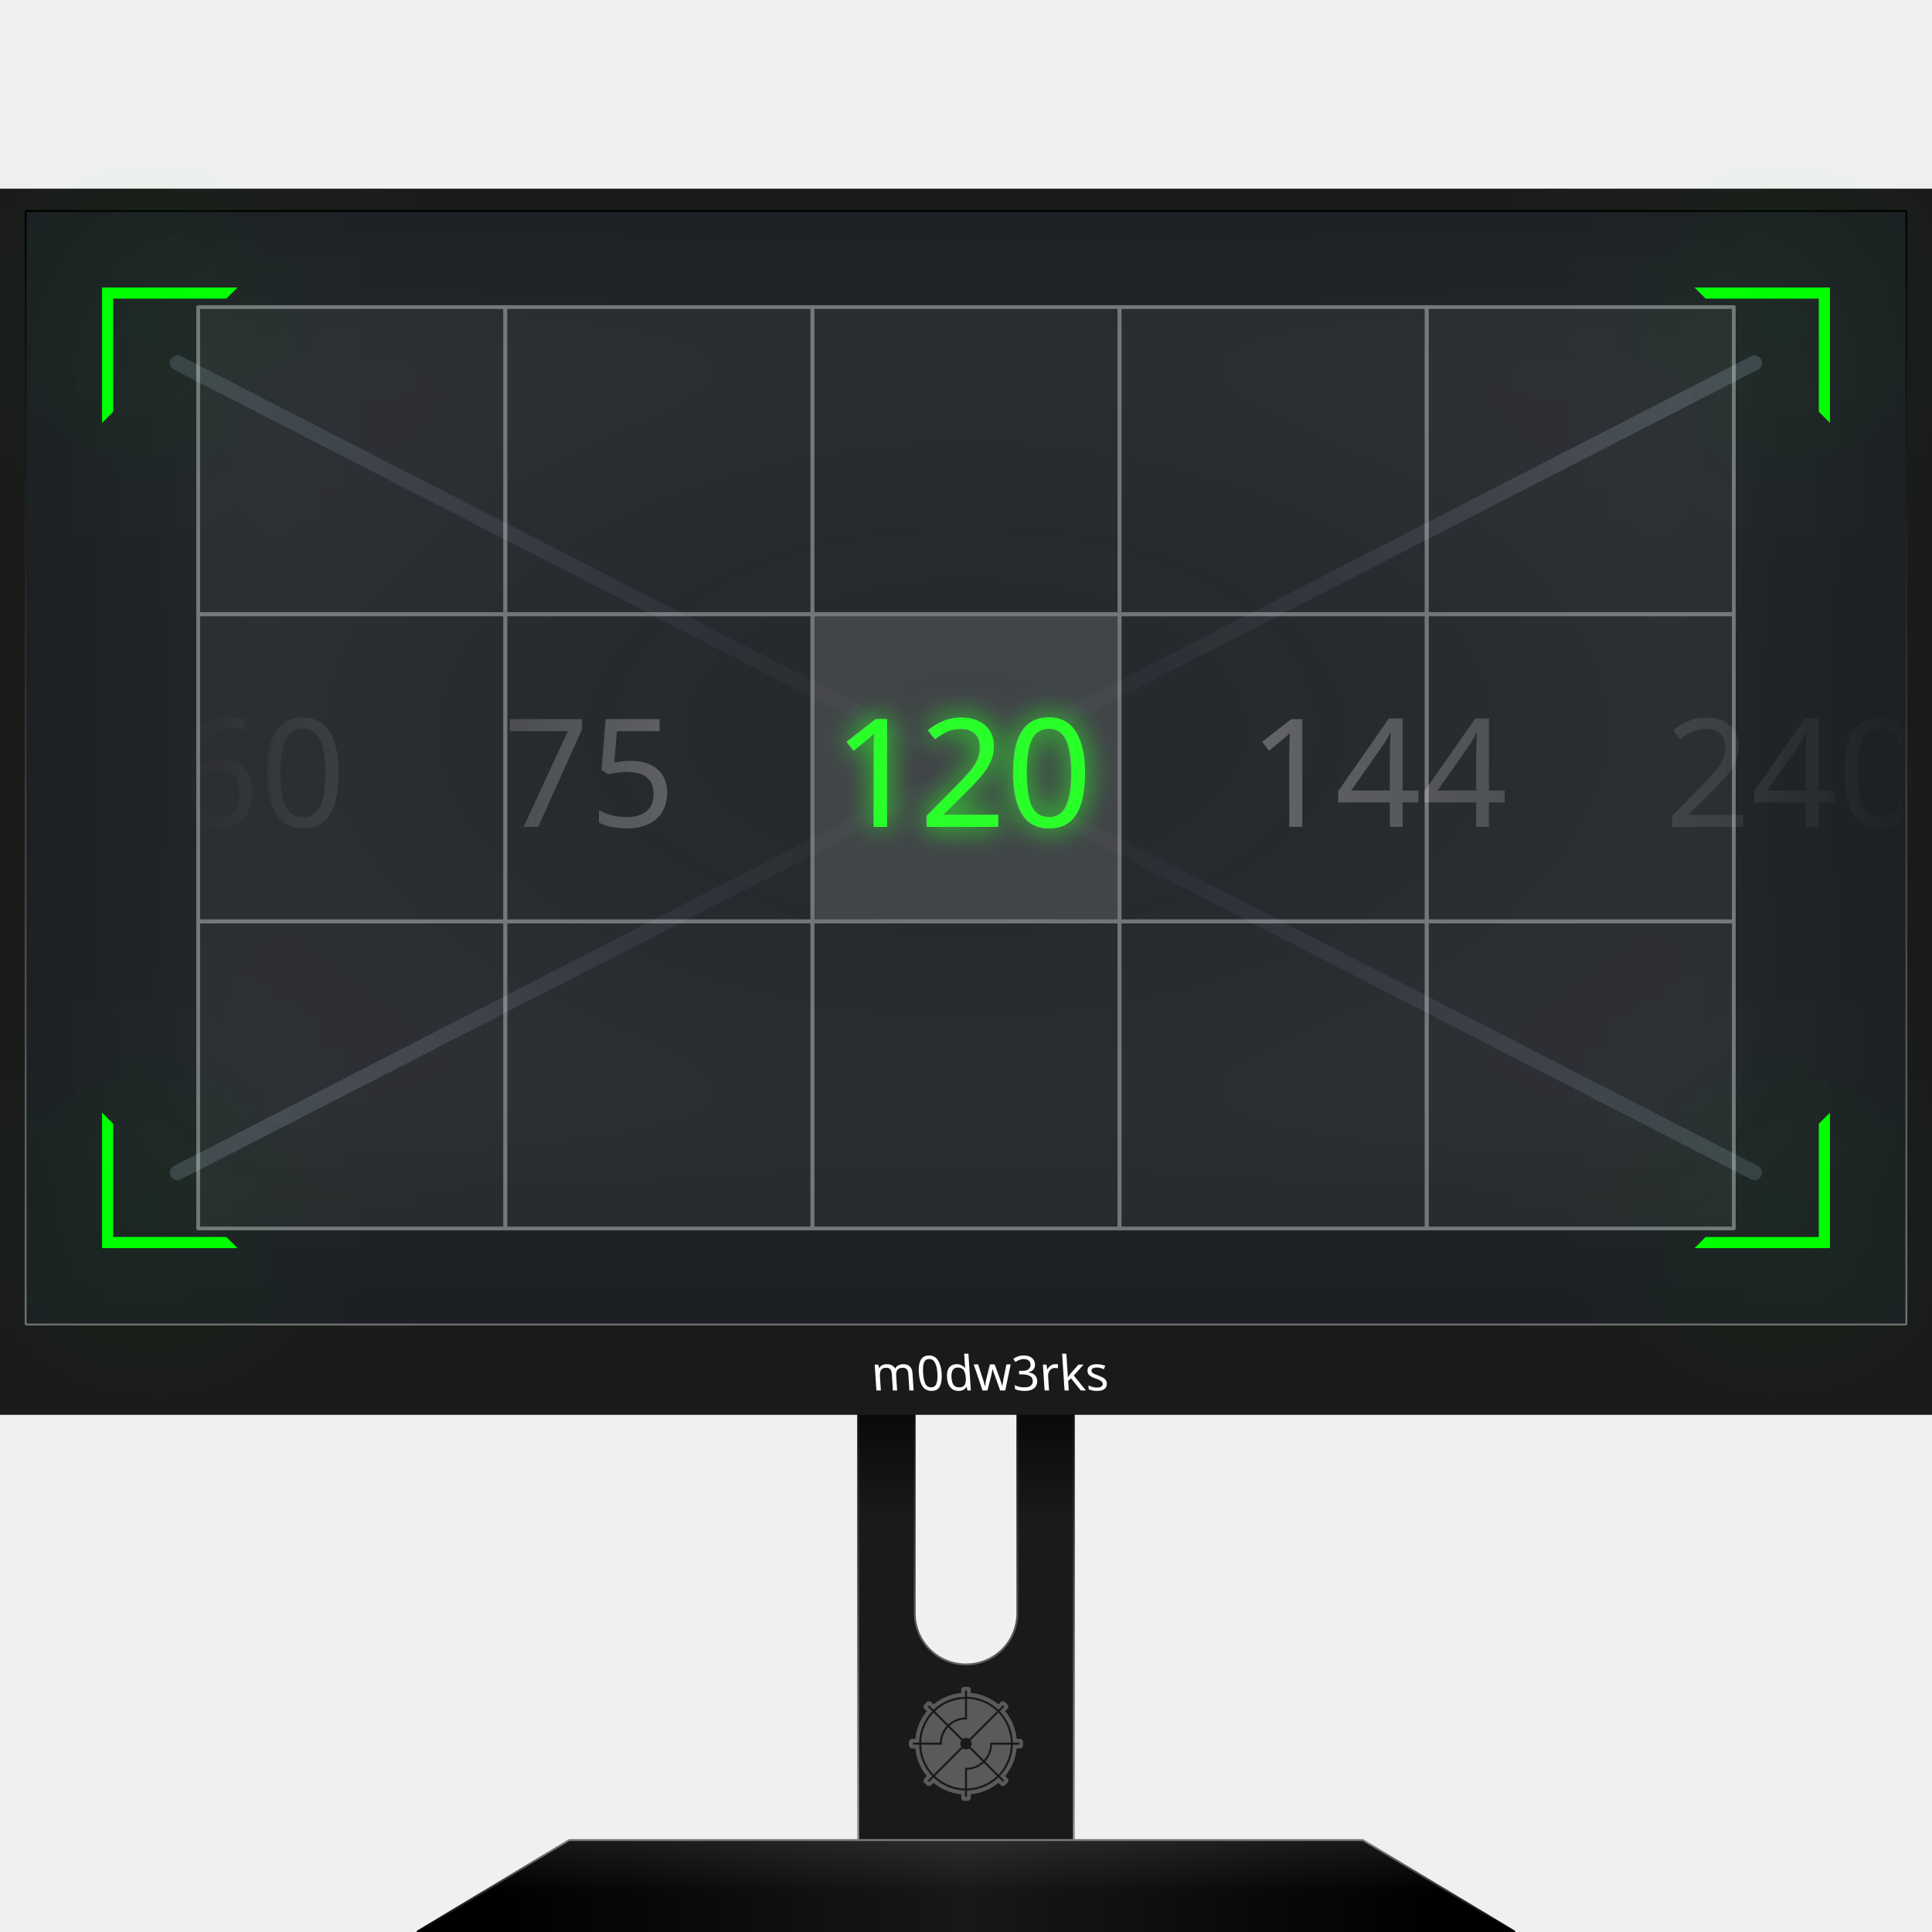
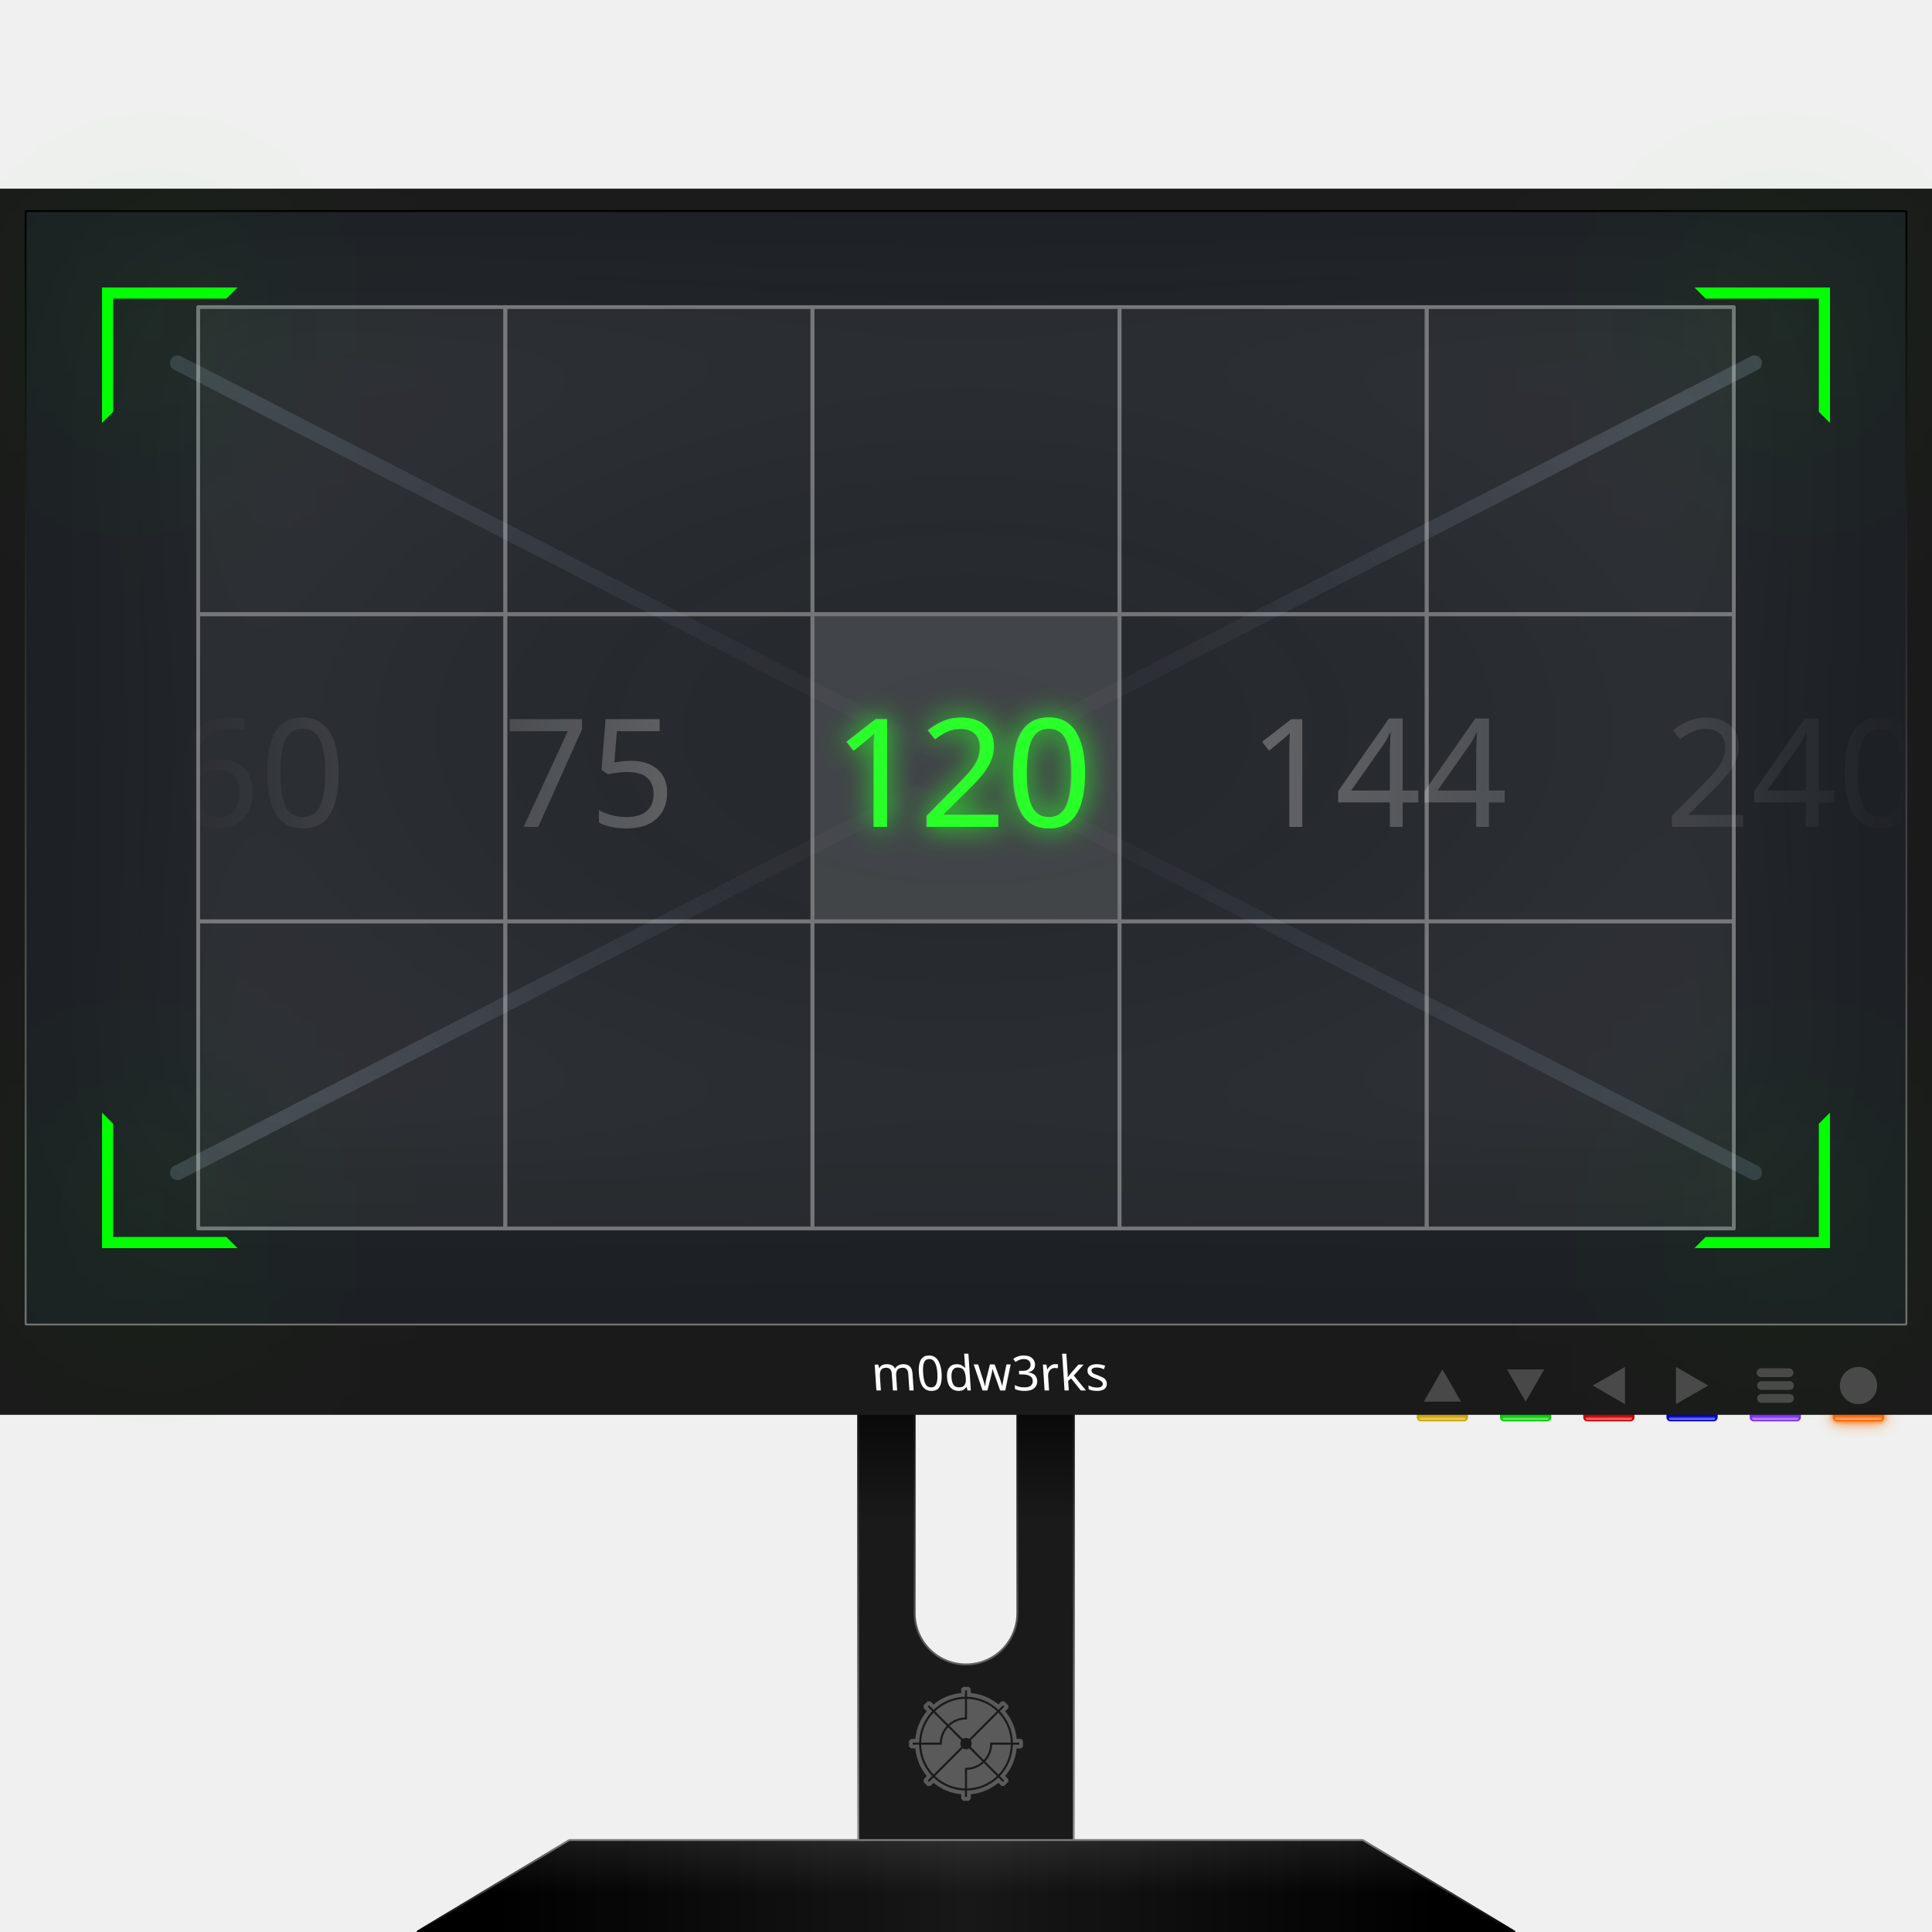
<svg xmlns="http://www.w3.org/2000/svg" xmlns:xlink="http://www.w3.org/1999/xlink" width="512" height="512" viewBox="0 0 135.467 135.467" version="1.1" id="svg5">&gt;
  <defs id="defs2">
+     <linearGradient id="linearGradient11">
+       <stop style="stop-color:#ffffff;stop-opacity:1;" offset="0" id="stop11" />
+       <stop style="stop-color:#ffffff;stop-opacity:0;" offset="1" id="stop12" />
+     </linearGradient>
    <linearGradient id="linearGradient46">
      <stop style="stop-color:#ffffff;stop-opacity:0;" offset="0" id="stop48" />
      <stop style="stop-color:#ffffff;stop-opacity:1;" offset="0.45" id="stop46" />
      <stop style="stop-color:#ffffff;stop-opacity:0;" offset="1" id="stop47" />
    </linearGradient>
    <linearGradient id="linearGradient22">
      <stop style="stop-color:#000000;stop-opacity:0;" offset="0" id="stop23" />
      <stop style="stop-color:#ffffff;stop-opacity:1;" offset="1" id="stop24" />
    </linearGradient>
    <linearGradient id="linearGradient20">
      <stop style="stop-color:#f3f3f3;stop-opacity:1;" offset="0" id="stop20" />
      <stop style="stop-color:#f3f3f3;stop-opacity:0;" offset="0.501" id="stop21" />
      <stop style="stop-color:#f3f3f3;stop-opacity:1;" offset="1" id="stop22" />
    </linearGradient>
    <linearGradient id="linearGradient18">
      <stop style="stop-color:#000000;stop-opacity:1;" offset="0" id="stop18" />
      <stop style="stop-color:#7a7a7a;stop-opacity:1;" offset="1" id="stop19" />
    </linearGradient>
    <linearGradient id="linearGradient15">
      <stop style="stop-color:#000000;stop-opacity:1;" offset="0" id="stop16" />
      <stop style="stop-color:#ffffff;stop-opacity:1;" offset="1" id="stop17" />
    </linearGradient>
    <linearGradient id="linearGradient13">
      <stop style="stop-color:#000000;stop-opacity:1;" offset="0" id="stop13" />
      <stop style="stop-color:#1a1a1a;stop-opacity:1;" offset="0.5" id="stop15" />
      <stop style="stop-color:#000000;stop-opacity:1;" offset="1" id="stop14" />
    </linearGradient>
    <linearGradient id="linearGradient9">
      <stop style="stop-color:#000000;stop-opacity:1;" offset="0" id="stop9" />
      <stop style="stop-color:#999999;stop-opacity:1;" offset="1" id="stop10" />
    </linearGradient>
    <linearGradient id="linearGradient6">
      <stop style="stop-color:#000000;stop-opacity:1;" offset="0" id="stop7" />
      <stop style="stop-color:#1a1a1a;stop-opacity:1;" offset="1" id="stop6" />
    </linearGradient>
    <linearGradient id="linearGradient4">
      <stop style="stop-color:#000000;stop-opacity:1;" offset="0" id="stop4" />
      <stop style="stop-color:#717171;stop-opacity:1;" offset="1" id="stop5" />
    </linearGradient>
    <linearGradient xlink:href="#linearGradient4" id="linearGradient5" x1="67.733" y1="12.219" x2="67.733" y2="90.16" gradientUnits="userSpaceOnUse" gradientTransform="translate(0,2.645833)" />
    <linearGradient xlink:href="#linearGradient6" id="linearGradient7" x1="67.733" y1="94.97" x2="67.733" y2="106.65" gradientUnits="userSpaceOnUse" />
    <linearGradient xlink:href="#linearGradient9" id="linearGradient10" x1="71.4" y1="94.97" x2="71.4" y2="129.087" gradientUnits="userSpaceOnUse" />
    <linearGradient xlink:href="#linearGradient13" id="linearGradient14" x1="34.637" y1="132.277" x2="100.83" y2="132.277" gradientUnits="userSpaceOnUse" />
    <linearGradient xlink:href="#linearGradient15" id="linearGradient17" x1="67.733" y1="132.762" x2="67.733" y2="129.087" gradientUnits="userSpaceOnUse" />
    <linearGradient xlink:href="#linearGradient18" id="linearGradient19" x1="67.733" y1="135.467" x2="67.733" y2="129.087" gradientUnits="userSpaceOnUse" />
    <linearGradient xlink:href="#linearGradient20" id="linearGradient21" x1="12.446" y1="22.802" x2="123.021" y2="79.577" gradientUnits="userSpaceOnUse" gradientTransform="translate(0,2.645833)" />
    <radialGradient xlink:href="#linearGradient22" id="radialGradient24" cx="67.733" cy="51.189" fx="67.733" fy="51.189" r="65.871" gradientTransform="matrix(0.8033407,0,0,0.4752736,13.32039,26.86042)" gradientUnits="userSpaceOnUse" />
    <filter style="color-interpolation-filters:sRGB" id="filter24" x="-0.112" y="-0.189" width="1.223" height="1.377">
      <feGaussianBlur stdDeviation="4.922" id="feGaussianBlur24" />
    </filter>
    <linearGradient xlink:href="#linearGradient20" id="linearGradient26" gradientUnits="userSpaceOnUse" x1="12.446" y1="22.802" x2="123.021" y2="79.577" gradientTransform="matrix(-1,0,0,1,135.4667,2.645833)" />
    <filter style="color-interpolation-filters:sRGB" id="filter46" x="-0.141" y="-0.302" width="1.281" height="1.604">
      <feGaussianBlur stdDeviation="0.979" id="feGaussianBlur46" />
    </filter>
    <linearGradient xlink:href="#linearGradient46" id="linearGradient47" x1="6.922" y1="54.196" x2="128.545" y2="54.196" gradientUnits="userSpaceOnUse" gradientTransform="translate(5.820833)" />
    <filter style="color-interpolation-filters:sRGB" id="filter64" x="-0.149" y="-0.269" width="1.299" height="1.537">
      <feGaussianBlur stdDeviation="7.541" id="feGaussianBlur64" />
    </filter>
+     <filter style="color-interpolation-filters:sRGB" id="filter10" x="-0.345" y="-1.415" width="1.69" height="3.831">
+       <feGaussianBlur stdDeviation="0.516" id="feGaussianBlur10" />
+     </filter>
+     <filter style="color-interpolation-filters:sRGB" id="filter11" x="-0.009" y="-0.126" width="1.019" height="1.251">
+       <feGaussianBlur stdDeviation="0.013" id="feGaussianBlur11" />
+     </filter>
+     <linearGradient xlink:href="#linearGradient11" id="linearGradient12" x1="130.314" y1="99.555" x2="130.314" y2="99.313" gradientUnits="userSpaceOnUse" />
+     <linearGradient xlink:href="#linearGradient11" id="linearGradient16" gradientUnits="userSpaceOnUse" x1="130.314" y1="99.555" x2="130.314" y2="99.313" gradientTransform="translate(-5.58378,1.883571)" />
+     <linearGradient xlink:href="#linearGradient11" id="linearGradient23" gradientUnits="userSpaceOnUse" gradientTransform="translate(-11.9004,2.110394)" x1="130.314" y1="99.555" x2="130.314" y2="99.313" />
+     <linearGradient xlink:href="#linearGradient11" id="linearGradient24" gradientUnits="userSpaceOnUse" gradientTransform="translate(-16.64421,2.110394)" x1="130.314" y1="99.555" x2="130.314" y2="99.313" />
+     <linearGradient xlink:href="#linearGradient11" id="linearGradient27" gradientUnits="userSpaceOnUse" gradientTransform="translate(-22.88472,1.883572)" x1="130.314" y1="99.555" x2="130.314" y2="99.313" />
+     <linearGradient xlink:href="#linearGradient11" id="linearGradient28" gradientUnits="userSpaceOnUse" gradientTransform="translate(-29.98775,1.973265)" x1="130.314" y1="99.555" x2="130.314" y2="99.313" />
+     <filter style="color-interpolation-filters:sRGB" id="filter32" x="-0.123" y="-0.504" width="1.246" height="2.008">
+       <feGaussianBlur stdDeviation="0.184" id="feGaussianBlur32" />
+     </filter>
  </defs>
  <g id="layer1">
-     <path id="rect2" style="opacity:1;fill:url(#linearGradient7);stroke:url(#linearGradient10);stroke-width:0.265;stroke-linecap:round;stroke-linejoin:round;stroke-dasharray:none;paint-order:markers stroke fill" d="M 60.236,84.387 V 129.117 H 75.231 V 84.387 h -3.831 v 28.718 c 0,2.031 -1.635,3.666 -3.666,3.666 -2.031,0 -3.666,-1.635 -3.666,-3.666 V 84.387 Z" />
+     <path id="rect2" style="display:inline;opacity:1;fill:url(#linearGradient7);stroke:url(#linearGradient10);stroke-width:0.265;stroke-linecap:round;stroke-linejoin:round;stroke-dasharray:none;paint-order:markers stroke fill" d="M 60.236,84.387 V 129.117 H 75.231 V 84.387 h -3.831 v 28.718 c 0,2.031 -1.635,3.666 -3.666,3.666 -2.031,0 -3.666,-1.635 -3.666,-3.666 V 84.387 Z" />
+     <rect style="display:inline;opacity:1;mix-blend-mode:normal;fill:#ff7100;stroke-width:4.233;stroke-linecap:round;stroke-linejoin:round;stroke-miterlimit:12;paint-order:fill markers stroke;filter:url(#filter32);fill-opacity:1" id="rect32" width="3.59" height="0.875" x="128.519" y="98.785" ry="0.279" />
+     <rect style="display:inline;opacity:1;mix-blend-mode:normal;fill:#ff6600;stroke-width:4.233;stroke-linecap:round;stroke-linejoin:round;stroke-miterlimit:12;paint-order:fill markers stroke;filter:url(#filter10)" id="rect10" width="3.59" height="0.875" x="128.519" y="98.785" ry="0.279" />
+     <rect style="display:inline;opacity:1;fill:#ff6600;stroke-width:4.233;stroke-linecap:round;stroke-linejoin:round;stroke-miterlimit:12;paint-order:fill markers stroke" id="rect9" width="3.59" height="0.875" x="128.519" y="98.785" ry="0.279" />
+     <g id="g32" transform="translate(-0.2513115,-1.88356)">
+       <rect style="display:inline;opacity:1;mix-blend-mode:normal;fill:#7f2aff;stroke-width:4.233;stroke-linecap:round;stroke-linejoin:round;stroke-miterlimit:12;paint-order:fill markers stroke" id="rect12" width="3.59" height="0.875" x="122.935" y="100.669" ry="0.279" />
+       <rect style="opacity:0.6;fill:url(#linearGradient16);stroke-width:4.233;stroke-linecap:round;stroke-linejoin:round;stroke-miterlimit:12;paint-order:fill markers stroke;filter:url(#filter11)" id="rect13" width="3.279" height="0.242" x="123.09" y="101.196" ry="0.121" />
+     </g>
+     <g id="g28" transform="translate(0.2302017,-2.110382)">
+       <rect style="display:inline;opacity:1;mix-blend-mode:normal;fill:#0000cc;fill-opacity:1;stroke-width:4.233;stroke-linecap:round;stroke-linejoin:round;stroke-miterlimit:12;paint-order:fill markers stroke" id="rect16" width="3.59" height="0.875" x="116.618" y="100.896" ry="0.279" />
+       <rect style="opacity:0.6;fill:url(#linearGradient23);stroke-width:4.233;stroke-linecap:round;stroke-linejoin:round;stroke-miterlimit:12;paint-order:fill markers stroke;filter:url(#filter11)" id="rect18" width="3.279" height="0.242" x="116.773" y="101.423" ry="0.121" />
+     </g>
+     <g id="g29" transform="translate(-0.8610831,-2.110382)">
+       <rect style="display:inline;opacity:1;mix-blend-mode:normal;fill:#cc0000;fill-opacity:1;stroke-width:4.233;stroke-linecap:round;stroke-linejoin:round;stroke-miterlimit:12;paint-order:fill markers stroke" id="rect23" width="3.59" height="0.875" x="111.875" y="100.896" ry="0.279" />
+       <rect style="opacity:0.6;fill:url(#linearGradient24);stroke-width:4.233;stroke-linecap:round;stroke-linejoin:round;stroke-miterlimit:12;paint-order:fill markers stroke;filter:url(#filter11)" id="rect24" width="3.279" height="0.242" x="112.03" y="101.423" ry="0.121" />
+     </g>
+     <g id="g30" transform="translate(-0.4556709,-1.88356)">
+       <rect style="display:inline;opacity:1;mix-blend-mode:normal;fill:#00cc00;fill-opacity:1;stroke-width:4.233;stroke-linecap:round;stroke-linejoin:round;stroke-miterlimit:12;paint-order:fill markers stroke" id="rect25" width="3.59" height="0.875" x="105.634" y="100.669" ry="0.279" />
+       <rect style="opacity:0.6;fill:url(#linearGradient27);stroke-width:4.233;stroke-linecap:round;stroke-linejoin:round;stroke-miterlimit:12;paint-order:fill markers stroke;filter:url(#filter11)" id="rect26" width="3.279" height="0.242" x="105.789" y="101.196" ry="0.121" />
+     </g>
+     <g id="g31" transform="translate(0.8122545,-1.973251)">
+       <rect style="display:inline;opacity:1;mix-blend-mode:normal;fill:#cca300;fill-opacity:1;stroke-width:4.233;stroke-linecap:round;stroke-linejoin:round;stroke-miterlimit:12;paint-order:fill markers stroke" id="rect27" width="3.59" height="0.875" x="98.531" y="100.759" ry="0.279" />
+       <rect style="opacity:0.6;fill:url(#linearGradient28);stroke-width:4.233;stroke-linecap:round;stroke-linejoin:round;stroke-miterlimit:12;paint-order:fill markers stroke;filter:url(#filter11)" id="rect28" width="3.279" height="0.242" x="98.686" y="101.286" ry="0.121" />
+     </g>
    <path id="rect1" style="opacity:1;fill:#1a1a1a;stroke-width:3.175;stroke-linecap:round;stroke-linejoin:round;paint-order:markers stroke fill" d="M 0,13.229 H 135.467 V 99.204 H 0 Z" />
    <path id="rect3" style="opacity:1;fill:url(#linearGradient14);stroke:url(#linearGradient19);stroke-width:0.265;stroke-linecap:round;stroke-linejoin:round;stroke-dasharray:none;paint-order:markers stroke fill" d="m 39.929,129.087 h 55.609 l 10.583,6.38 H 29.345 Z" />
    <rect style="opacity:1;fill:#1c1f24;stroke:url(#linearGradient5);stroke-width:0.265;stroke-linecap:round;stroke-linejoin:round;stroke-dasharray:none;stroke-opacity:1;paint-order:markers stroke fill" id="rect4" width="131.742" height="77.941" x="1.863" y="14.865" />
    <path id="path25775" style="display:inline;opacity:0.28;fill:#ffffff;fill-opacity:1;stroke:none;stroke-width:0.321;stroke-linecap:round;stroke-linejoin:round;stroke-opacity:1;paint-order:stroke fill markers" d="m 67.534,118.279 -0.137,0.125 v 0.304 a 3.569,3.569 0 0 0 -1.938,0.803 l -0.009,-0.009 -0.199,-0.199 -0.207,-0.012 -0.141,0.141 -0.141,0.141 0.014,0.207 0.199,0.199 0.009,0.009 a 3.569,3.569 0 0 0 -0.803,1.938 h -0.007 -0.281 l -0.156,0.137 v 0.199 0.199 l 0.156,0.136 h 0.281 0.007 a 3.569,3.569 0 0 0 0.803,1.938 l -0.009,0.009 -0.199,0.199 -0.014,0.207 0.141,0.141 0.141,0.141 0.207,-0.015 0.199,-0.199 0.009,-0.009 a 3.569,3.569 0 0 0 1.938,0.803 v 0.021 0.281 l 0.137,0.156 h 0.199 0.199 l 0.137,-0.156 v -0.281 -0.021 a 3.569,3.569 0 0 0 1.938,-0.803 l 10e-4,7.9e-4 0.221,0.221 0.185,-0.009 0.141,-0.141 0.141,-0.141 0.008,-0.185 -0.221,-0.221 -0.001,-7.9e-4 a 3.569,3.569 0 0 0 0.803,-1.938 h 0.007 0.312 l 0.125,-0.137 v -0.199 -0.199 l -0.125,-0.136 h -0.312 -0.005 a 3.569,3.569 0 0 0 -0.803,-1.939 l 0.221,-0.221 -0.008,-0.185 -0.141,-0.141 -0.141,-0.141 -0.185,-0.009 -0.221,0.221 A 3.569,3.569 0 0 0 68.069,118.706 v -0.302 l -0.137,-0.125 h -0.199 z m 0.128,0.249 h 0.142 v 0.446 c 0.853,0.018 1.627,0.362 2.201,0.913 l 0.316,-0.316 0.1,0.1 -0.316,0.316 c 0.551,0.575 0.895,1.348 0.913,2.202 h 0.446 v 0.142 h -0.446 c -0.018,0.853 -0.362,1.627 -0.913,2.201 l 0.316,0.316 -0.1,0.1 -0.316,-0.316 c -0.575,0.551 -1.348,0.895 -2.201,0.913 v 0.446 h -0.142 v -0.446 c -0.853,-0.018 -1.627,-0.362 -2.202,-0.913 l -0.316,0.316 -0.1,-0.1 0.316,-0.316 c -0.551,-0.575 -0.895,-1.348 -0.913,-2.202 h -0.446 v -0.142 h 0.446 c 0.018,-0.853 0.362,-1.627 0.913,-2.202 l -0.316,-0.316 0.1,-0.1 0.316,0.316 c 0.575,-0.551 1.348,-0.895 2.202,-0.913 z m 0.142,0.588 v 1.307 0.074 0.069 a 1.696,1.696 0 0 0 -0.071,-0.003 1.696,1.696 0 0 0 -1.147,0.448 l 0.921,0.921 a 0.398,0.398 0 0 1 0.031,-0.018 0.398,0.398 0 0 1 0.031,-0.018 0.398,0.398 0 0 1 0.052,-0.018 0.398,0.398 0 0 1 0.029,-0.009 0.398,0.398 0 0 1 0.084,-0.009 0.398,0.398 0 0 1 0.084,0.009 0.398,0.398 0 0 1 0.027,0.009 0.398,0.398 0 0 1 0.053,0.018 0.398,0.398 0 0 1 0.03,0.015 0.398,0.398 0 0 1 0.032,0.018 l 1.945,-1.945 a 3.144,3.144 0 0 0 -2.102,-0.867 z m -0.142,0.002 a 3.144,3.144 0 0 0 -2.1,0.87 l 0.923,0.923 c 0.312,-0.289 0.724,-0.471 1.177,-0.488 z m 2.343,0.969 -1.945,1.945 a 0.398,0.398 0 0 1 0.018,0.033 0.398,0.398 0 0 1 0.016,0.03 0.398,0.398 0 0 1 0.019,0.053 0.398,0.398 0 0 1 0.009,0.027 0.398,0.398 0 0 1 0.009,0.085 0.398,0.398 0 0 1 -0.009,0.084 0.398,0.398 0 0 1 -0.009,0.027 0.398,0.398 0 0 1 -0.018,0.052 0.398,0.398 0 0 1 -0.017,0.031 0.398,0.398 0 0 1 -0.017,0.032 l 0.921,0.921 a 1.696,1.696 0 0 0 0.448,-1.148 1.696,1.696 0 0 0 -0.003,-0.071 h 0.069 0.075 1.307 a 3.144,3.144 0 0 0 -0.871,-2.102 z m -4.544,0.002 a 3.144,3.144 0 0 0 -0.87,2.1 h 1.305 c 0.017,-0.453 0.199,-0.865 0.488,-1.177 z m 1.024,1.024 a 1.696,1.696 0 0 0 -0.448,1.147 1.696,1.696 0 0 0 0.003,0.071 h -0.069 -0.075 -1.305 a 3.144,3.144 0 0 0 0.87,2.1 l 1.944,-1.944 a 0.398,0.398 0 0 1 -0.017,-0.032 0.398,0.398 0 0 1 -0.017,-0.031 0.398,0.398 0 0 1 -0.018,-0.052 0.398,0.398 0 0 1 -0.009,-0.027 0.398,0.398 0 0 1 -0.009,-0.084 0.398,0.398 0 0 1 0.009,-0.084 0.398,0.398 0 0 1 0.009,-0.027 0.398,0.398 0 0 1 0.018,-0.052 0.398,0.398 0 0 1 0.017,-0.031 0.398,0.398 0 0 1 0.017,-0.032 z m 3.084,1.218 c -0.017,0.453 -0.199,0.865 -0.488,1.177 l 0.925,0.925 a 3.144,3.144 0 0 0 0.871,-2.102 z m -2.063,0.256 -1.944,1.944 a 3.144,3.144 0 0 0 2.1,0.87 v -1.305 -0.074 -0.069 a 1.696,1.696 0 0 0 0.071,0.003 1.696,1.696 0 0 0 1.148,-0.448 l -0.921,-0.921 a 0.398,0.398 0 0 1 -0.031,0.018 0.398,0.398 0 0 1 -0.031,0.018 0.398,0.398 0 0 1 -0.052,0.018 0.398,0.398 0 0 1 -0.029,0.009 0.398,0.398 0 0 1 -0.084,0.009 0.398,0.398 0 0 1 -0.084,-0.009 0.398,0.398 0 0 1 -0.029,-0.009 0.398,0.398 0 0 1 -0.052,-0.018 0.398,0.398 0 0 1 -0.031,-0.018 0.398,0.398 0 0 1 -0.031,-0.018 z m 1.475,1.021 c -0.312,0.289 -0.724,0.471 -1.177,0.488 v 1.307 a 3.144,3.144 0 0 0 2.102,-0.871 z" />
    <text xml:space="preserve" style="font-style:normal;font-weight:normal;font-size:3.389px;line-height:1.25;font-family:sans-serif;fill:#ffffff;fill-opacity:1;stroke:none;stroke-width:0.265" x="54.696" y="97.498" id="text4" transform="skewX(3.8)">
      <tspan id="tspan4" style="font-style:normal;font-variant:normal;font-weight:normal;font-stretch:normal;font-size:3.389px;font-family:'Conman Regular';-inkscape-font-specification:'Conman Regular, Normal';font-variant-ligatures:normal;font-variant-caps:normal;font-variant-numeric:normal;font-variant-east-asian:normal;fill:#ffffff;stroke-width:0.265" x="54.696" y="97.498">m0dw3rks</tspan>
    </text>
    <path id="path15" style="opacity:0.08;fill:url(#linearGradient17);fill-opacity:1;stroke:none;stroke-width:0.265;stroke-linecap:round;stroke-linejoin:round;stroke-dasharray:none;stroke-opacity:1;paint-order:markers stroke fill" d="m 39.929,129.087 h 55.609 l 10.583,6.38 H 29.345 Z" />
    <path style="mix-blend-mode:overlay;fill:none;stroke:url(#linearGradient21);stroke-width:1.058;stroke-linecap:round;stroke-linejoin:miter;stroke-dasharray:none;stroke-opacity:1" d="M 12.446,25.448 123.021,82.222" id="path17" />
    <path id="rect17" style="mix-blend-mode:normal;fill:#00ff00;stroke:none;stroke-width:1.058;stroke-linecap:round;stroke-linejoin:round;paint-order:markers stroke fill" d="m 7.154,20.156 v 9.5 l 0.781,-0.781 v -7.938 h 7.938 l 0.781,-0.781 z m 111.659,0 0.781,0.781 h 7.938 v 7.938 l 0.781,0.781 V 20.156 Z M 7.154,78.015 v 9.499 H 16.654 L 15.873,86.733 H 7.935 v -7.937 -5.17e-4 z m 121.158,0 -0.781,0.781 v 5.17e-4 7.937 h -7.938 l -0.781,0.781 h 9.5 z" />
-     <rect style="opacity:0.04;mix-blend-mode:normal;fill:url(#radialGradient24);stroke:none;stroke-width:0.254;stroke-linecap:round;stroke-linejoin:round;stroke-dasharray:none;stroke-opacity:1;paint-order:markers stroke fill;filter:url(#filter24)" id="rect22" width="105.833" height="62.613" x="14.817" y="19.883" transform="matrix(1.083796,0,0,1,-5.675789,9.5367432e-7)" />
+     <rect style="display:inline;opacity:0.04;mix-blend-mode:normal;fill:url(#radialGradient24);stroke:none;stroke-width:0.254;stroke-linecap:round;stroke-linejoin:round;stroke-dasharray:none;stroke-opacity:1;paint-order:markers stroke fill;filter:url(#filter24)" id="rect22" width="105.833" height="62.613" x="14.817" y="19.883" transform="matrix(1.083796,0,0,1,-5.675789,9.5367432e-7)" />
    <path style="mix-blend-mode:overlay;fill:none;stroke:url(#linearGradient26);stroke-width:1.058;stroke-linecap:round;stroke-linejoin:miter;stroke-dasharray:none;stroke-opacity:1" d="M 123.021,25.448 12.446,82.222" id="path24" />
    <path style="font-size:10.583px;line-height:1.25;fill:url(#linearGradient47);fill-opacity:0.4;stroke-width:0.265" d="m 12.742,54.751 q 0,-0.815 0.138,-1.598 0.148,-0.794 0.519,-1.429 0.381,-0.646 1.058,-1.027 0.677,-0.381 1.746,-0.381 0.222,0 0.487,0.021 0.275,0.021 0.444,0.074 v 0.794 q -0.19,-0.064 -0.434,-0.095 -0.233,-0.032 -0.476,-0.032 -0.73,0 -1.217,0.243 -0.487,0.243 -0.773,0.667 -0.275,0.423 -0.402,0.974 -0.127,0.55 -0.159,1.175 h 0.064 q 0.243,-0.37 0.677,-0.624 0.434,-0.265 1.111,-0.265 0.984,0 1.587,0.603 0.603,0.593 0.603,1.693 0,1.185 -0.656,1.863 -0.646,0.677 -1.746,0.677 -0.72,0 -1.302,-0.36 -0.582,-0.36 -0.931,-1.101 -0.339,-0.741 -0.339,-1.873 z m 2.561,2.551 q 0.667,0 1.079,-0.423 0.413,-0.434 0.413,-1.333 0,-0.72 -0.37,-1.143 -0.36,-0.423 -1.09,-0.423 -0.497,0 -0.868,0.212 -0.37,0.201 -0.582,0.519 -0.201,0.317 -0.201,0.656 0,0.455 0.18,0.91 0.18,0.444 0.54,0.741 0.36,0.286 0.9,0.286 z m 8.445,-3.111 q 0,1.217 -0.254,2.095 -0.254,0.868 -0.804,1.333 -0.55,0.466 -1.46,0.466 -1.281,0 -1.894,-1.027 -0.603,-1.037 -0.603,-2.868 0,-1.228 0.243,-2.095 0.254,-0.868 0.804,-1.323 0.55,-0.466 1.45,-0.466 1.27,0 1.894,1.027 0.624,1.016 0.624,2.857 z m -4.085,0 q 0,1.556 0.349,2.328 0.36,0.773 1.217,0.773 0.847,0 1.206,-0.762 0.37,-0.773 0.37,-2.339 0,-1.545 -0.37,-2.318 -0.36,-0.773 -1.206,-0.773 -0.857,0 -1.217,0.773 -0.349,0.773 -0.349,2.318 z m 17.05,3.789 3.101,-6.71 h -4.075 v -0.847 h 5.069 v 0.72 l -3.069,6.837 z m 7.525,-4.635 q 1.164,0 1.852,0.582 0.688,0.582 0.688,1.64 0,1.175 -0.751,1.852 -0.741,0.667 -2.074,0.667 -0.582,0 -1.101,-0.106 -0.508,-0.106 -0.857,-0.307 v -0.878 q 0.381,0.233 0.921,0.37 0.55,0.127 1.048,0.127 0.836,0 1.344,-0.392 0.519,-0.402 0.519,-1.238 0,-0.741 -0.455,-1.132 -0.455,-0.402 -1.439,-0.402 -0.296,0 -0.677,0.053 -0.381,0.053 -0.614,0.106 l -0.466,-0.296 0.286,-3.567 h 3.789 v 0.847 h -2.995 l -0.18,2.191 q 0.18,-0.032 0.487,-0.074 0.307,-0.042 0.677,-0.042 z m 17.907,4.635 h -0.91 v -5.281 q 0,-0.455 0.011,-0.73 0.011,-0.275 0.032,-0.571 -0.169,0.169 -0.307,0.286 -0.138,0.116 -0.349,0.296 l -0.804,0.656 -0.487,-0.624 2.043,-1.587 h 0.773 z m 7.8,0 h -4.995 v -0.773 l 1.979,-2 q 0.571,-0.571 0.963,-1.016 0.392,-0.444 0.593,-0.868 0.201,-0.434 0.201,-0.942 0,-0.624 -0.37,-0.942 -0.37,-0.328 -0.963,-0.328 -0.55,0 -0.974,0.19 -0.413,0.191 -0.847,0.529 l -0.497,-0.624 q 0.444,-0.37 1.016,-0.624 0.582,-0.265 1.302,-0.265 1.058,0 1.672,0.54 0.614,0.529 0.614,1.471 0,0.593 -0.243,1.111 -0.243,0.519 -0.677,1.027 -0.434,0.497 -1.016,1.069 l -1.577,1.556 v 0.042 h 3.821 z m 6.085,-3.789 q 0,1.217 -0.254,2.095 -0.254,0.868 -0.804,1.333 -0.55,0.466 -1.46,0.466 -1.281,0 -1.894,-1.027 -0.603,-1.037 -0.603,-2.868 0,-1.228 0.243,-2.095 0.254,-0.868 0.804,-1.323 0.55,-0.466 1.45,-0.466 1.27,0 1.894,1.027 0.624,1.016 0.624,2.857 z m -4.085,0 q 0,1.556 0.349,2.328 0.36,0.773 1.217,0.773 0.847,0 1.206,-0.762 0.37,-0.773 0.37,-2.339 0,-1.545 -0.37,-2.318 -0.36,-0.773 -1.206,-0.773 -0.857,0 -1.217,0.773 -0.349,0.773 -0.349,2.318 z m 19.367,3.789 h -0.91 v -5.281 q 0,-0.455 0.011,-0.73 0.011,-0.275 0.032,-0.571 -0.169,0.169 -0.307,0.286 -0.138,0.116 -0.349,0.296 l -0.804,0.656 -0.487,-0.624 2.043,-1.587 h 0.773 z m 8.139,-1.714 h -1.101 v 1.714 h -0.9 V 56.265 h -3.619 v -0.794 l 3.556,-5.091 h 0.963 v 5.048 h 1.101 z m -2,-3.217 q 0,-0.55 0.021,-0.931 0.021,-0.392 0.032,-0.741 h -0.042 q -0.085,0.201 -0.212,0.434 -0.127,0.233 -0.243,0.392 l -2.265,3.228 h 2.709 z m 8.054,3.217 h -1.101 v 1.714 h -0.9 V 56.265 h -3.619 v -0.794 l 3.556,-5.091 h 0.963 v 5.048 h 1.101 z m -2,-3.217 q 0,-0.55 0.021,-0.931 0.021,-0.392 0.032,-0.741 h -0.042 q -0.085,0.201 -0.212,0.434 -0.127,0.233 -0.243,0.392 l -2.265,3.228 h 2.709 z m 18.722,4.932 h -4.995 v -0.773 l 1.979,-2 q 0.572,-0.571 0.963,-1.016 0.392,-0.444 0.593,-0.868 0.201,-0.434 0.201,-0.942 0,-0.624 -0.37,-0.942 -0.37,-0.328 -0.963,-0.328 -0.55,0 -0.974,0.19 -0.413,0.191 -0.847,0.529 l -0.497,-0.624 q 0.445,-0.37 1.016,-0.624 0.582,-0.265 1.302,-0.265 1.058,0 1.672,0.54 0.614,0.529 0.614,1.471 0,0.593 -0.243,1.111 -0.243,0.519 -0.677,1.027 -0.434,0.497 -1.016,1.069 l -1.577,1.556 v 0.042 h 3.821 z m 6.392,-1.714 h -1.101 v 1.714 h -0.9 V 56.265 h -3.619 v -0.794 l 3.556,-5.091 h 0.963 v 5.048 h 1.101 z m -2,-3.217 q 0,-0.55 0.021,-0.931 0.021,-0.392 0.032,-0.741 h -0.042 q -0.085,0.201 -0.212,0.434 -0.127,0.233 -0.243,0.392 l -2.265,3.228 h 2.709 z m 7.747,1.143 q 0,1.217 -0.254,2.095 -0.254,0.868 -0.804,1.333 -0.55,0.466 -1.46,0.466 -1.281,0 -1.894,-1.027 -0.603,-1.037 -0.603,-2.868 0,-1.228 0.243,-2.095 0.254,-0.868 0.804,-1.323 0.55,-0.466 1.45,-0.466 1.27,0 1.894,1.027 0.624,1.016 0.624,2.857 z m -4.085,0 q 0,1.556 0.349,2.328 0.36,0.773 1.217,0.773 0.847,0 1.206,-0.762 0.37,-0.773 0.37,-2.339 0,-1.545 -0.37,-2.318 -0.36,-0.773 -1.206,-0.773 -0.857,0 -1.217,0.773 -0.349,0.773 -0.349,2.318 z" id="text26" aria-label="60    75    120    144    240" />
    <path style="font-size:10.583px;line-height:1.25;fill:#00ff00;stroke-width:0.265" d="M 62.198,57.979 H 61.288 v -5.281 c 0,-0.303 0.004,-0.547 0.011,-0.73 0.007,-0.183 0.018,-0.374 0.032,-0.571 -0.113,0.113 -0.215,0.208 -0.307,0.286 -0.092,0.078 -0.208,0.176 -0.349,0.296 l -0.804,0.656 -0.487,-0.624 2.043,-1.587 h 0.773 z m 7.8,0 h -4.995 v -0.773 l 1.979,-2 c 0.381,-0.381 0.702,-0.72 0.963,-1.016 0.261,-0.296 0.459,-0.586 0.593,-0.868 0.134,-0.289 0.201,-0.603 0.201,-0.942 0,-0.416 -0.123,-0.73 -0.37,-0.942 -0.247,-0.219 -0.568,-0.328 -0.963,-0.328 -0.367,0 -0.691,0.064 -0.974,0.19 -0.275,0.127 -0.557,0.303 -0.847,0.529 l -0.497,-0.624 c 0.296,-0.247 0.635,-0.455 1.016,-0.624 0.388,-0.176 0.822,-0.265 1.302,-0.265 0.706,0 1.263,0.18 1.672,0.54 0.409,0.353 0.614,0.843 0.614,1.471 0,0.395 -0.081,0.766 -0.243,1.111 -0.162,0.346 -0.388,0.688 -0.677,1.027 -0.289,0.332 -0.628,0.688 -1.016,1.069 l -1.577,1.556 v 0.042 h 3.821 z m 6.085,-3.789 c 0,0.811 -0.085,1.51 -0.254,2.095 -0.169,0.579 -0.437,1.023 -0.804,1.333 -0.367,0.31 -0.854,0.466 -1.46,0.466 -0.854,0 -1.485,-0.342 -1.894,-1.027 -0.402,-0.691 -0.603,-1.647 -0.603,-2.868 0,-0.818 0.081,-1.517 0.243,-2.095 0.169,-0.579 0.437,-1.02 0.804,-1.323 0.367,-0.31 0.85,-0.466 1.45,-0.466 0.847,0 1.478,0.342 1.894,1.027 0.416,0.677 0.624,1.63 0.624,2.857 z m -4.085,0 c 0,1.037 0.116,1.813 0.349,2.328 0.24,0.515 0.646,0.773 1.217,0.773 0.564,0 0.967,-0.254 1.206,-0.762 0.247,-0.515 0.37,-1.295 0.37,-2.339 0,-1.03 -0.123,-1.803 -0.37,-2.318 -0.24,-0.515 -0.642,-0.773 -1.206,-0.773 -0.571,0 -0.977,0.258 -1.217,0.773 -0.233,0.515 -0.349,1.288 -0.349,2.318 z" id="path45" aria-label="60    75    120    144    240" />
    <path style="font-size:10.583px;line-height:1.25;fill:#00ff00;stroke-width:0.265;filter:url(#filter46)" d="m 62.196,57.979 h -0.91 v -5.281 c 0,-0.303 0.004,-0.547 0.011,-0.73 0.007,-0.183 0.018,-0.374 0.032,-0.571 -0.113,0.113 -0.215,0.208 -0.307,0.286 -0.092,0.078 -0.208,0.176 -0.349,0.296 l -0.804,0.656 -0.487,-0.624 2.043,-1.587 h 0.773 z m 7.8,0 H 65.001 v -0.773 l 1.979,-2 c 0.381,-0.381 0.702,-0.72 0.963,-1.016 0.261,-0.296 0.459,-0.586 0.593,-0.868 0.134,-0.289 0.201,-0.603 0.201,-0.942 0,-0.416 -0.123,-0.73 -0.37,-0.942 -0.247,-0.219 -0.568,-0.328 -0.963,-0.328 -0.367,0 -0.691,0.064 -0.974,0.19 -0.275,0.127 -0.557,0.303 -0.847,0.529 l -0.497,-0.624 c 0.296,-0.247 0.635,-0.455 1.016,-0.624 0.388,-0.176 0.822,-0.265 1.302,-0.265 0.706,0 1.263,0.18 1.672,0.54 0.409,0.353 0.614,0.843 0.614,1.471 0,0.395 -0.081,0.766 -0.243,1.111 -0.162,0.346 -0.388,0.688 -0.677,1.027 -0.289,0.332 -0.628,0.688 -1.016,1.069 l -1.577,1.556 v 0.042 h 3.821 z m 5.831,-1.693 c -0.169,0.579 -0.437,1.023 -0.804,1.333 -0.367,0.31 -0.854,0.466 -1.46,0.466 -0.854,0 -1.485,-0.342 -1.894,-1.027 -0.402,-0.691 -0.603,-1.647 -0.603,-2.868 0,-0.818 0.081,-1.517 0.243,-2.095 0.169,-0.579 0.437,-1.02 0.804,-1.323 0.367,-0.31 0.85,-0.466 1.45,-0.466 0.847,0 1.478,0.342 1.894,1.027 0.848,1.379 0.693,3.836 0.37,4.953 z m -3.831,-2.095 c 0,1.037 0.116,1.813 0.349,2.328 0.24,0.515 0.646,0.773 1.217,0.773 0.564,0 0.967,-0.254 1.206,-0.762 0.247,-0.515 0.37,-1.295 0.37,-2.339 0,-1.03 -0.123,-1.803 -0.37,-2.318 -0.24,-0.515 -0.642,-0.773 -1.206,-0.773 -0.571,0 -0.977,0.258 -1.217,0.773 -0.233,0.515 -0.349,1.288 -0.349,2.318 z" id="path46" aria-label="60    75    120    144    240" />
    <g id="g64" transform="translate(154.0891,-6.437411)" style="display:inline;opacity:0.4">
      <rect style="opacity:1;fill:#ffffff;fill-opacity:0.102;stroke:#f3f3f3;stroke-width:0.265;stroke-linecap:round;stroke-linejoin:round;stroke-dasharray:none;stroke-opacity:1;paint-order:markers stroke fill" id="rect48" width="21.535" height="21.535" x="-118.659" y="27.969" />
      <rect style="opacity:1;fill:#ffffff;fill-opacity:0.102;stroke:#f3f3f3;stroke-width:0.265;stroke-linecap:round;stroke-linejoin:round;stroke-dasharray:none;stroke-opacity:1;paint-order:markers stroke fill" id="rect49" width="21.535" height="21.535" x="-97.124" y="27.969" />
      <rect style="opacity:1;fill:#ffffff;fill-opacity:0.102;stroke:#f3f3f3;stroke-width:0.265;stroke-linecap:round;stroke-linejoin:round;stroke-dasharray:none;stroke-opacity:1;paint-order:markers stroke fill" id="rect50" width="21.535" height="21.535" x="-75.588" y="27.969" />
      <rect style="opacity:1;fill:#ffffff;fill-opacity:0.102;stroke:#f3f3f3;stroke-width:0.265;stroke-linecap:round;stroke-linejoin:round;stroke-dasharray:none;stroke-opacity:1;paint-order:markers stroke fill" id="rect51" width="21.535" height="21.535" x="-54.053" y="27.969" />
      <rect style="opacity:1;fill:#ffffff;fill-opacity:0.102;stroke:#f3f3f3;stroke-width:0.265;stroke-linecap:round;stroke-linejoin:round;stroke-dasharray:none;stroke-opacity:1;paint-order:markers stroke fill" id="rect52" width="21.535" height="21.535" x="-118.659" y="49.505" />
      <rect style="opacity:1;fill:#ffffff;fill-opacity:0.4;stroke:#f3f3f3;stroke-width:0.265;stroke-linecap:round;stroke-linejoin:round;stroke-dasharray:none;stroke-opacity:1;paint-order:markers stroke fill" id="rect53" width="21.535" height="21.535" x="-97.124" y="49.505" />
      <rect style="opacity:1;fill:#ffffff;fill-opacity:0.102;stroke:#f3f3f3;stroke-width:0.265;stroke-linecap:round;stroke-linejoin:round;stroke-dasharray:none;stroke-opacity:1;paint-order:markers stroke fill" id="rect54" width="21.535" height="21.535" x="-75.588" y="49.505" />
      <rect style="opacity:1;fill:#ffffff;fill-opacity:0.102;stroke:#f3f3f3;stroke-width:0.265;stroke-linecap:round;stroke-linejoin:round;stroke-dasharray:none;stroke-opacity:1;paint-order:markers stroke fill" id="rect55" width="21.535" height="21.535" x="-54.053" y="49.505" />
      <rect style="opacity:1;fill:#ffffff;fill-opacity:0.102;stroke:#f3f3f3;stroke-width:0.265;stroke-linecap:round;stroke-linejoin:round;stroke-dasharray:none;stroke-opacity:1;paint-order:markers stroke fill" id="rect56" width="21.535" height="21.535" x="-140.194" y="27.969" />
      <rect style="opacity:1;fill:#ffffff;fill-opacity:0.102;stroke:#f3f3f3;stroke-width:0.265;stroke-linecap:round;stroke-linejoin:round;stroke-dasharray:none;stroke-opacity:1;paint-order:markers stroke fill" id="rect57" width="21.535" height="21.535" x="-140.194" y="49.505" />
      <rect style="opacity:1;fill:#ffffff;fill-opacity:0.102;stroke:#f3f3f3;stroke-width:0.265;stroke-linecap:round;stroke-linejoin:round;stroke-dasharray:none;stroke-opacity:1;paint-order:markers stroke fill" id="rect58" width="21.535" height="21.535" x="-118.659" y="71.04" />
      <rect style="opacity:1;fill:#ffffff;fill-opacity:0.102;stroke:#f3f3f3;stroke-width:0.265;stroke-linecap:round;stroke-linejoin:round;stroke-dasharray:none;stroke-opacity:1;paint-order:markers stroke fill" id="rect59" width="21.535" height="21.535" x="-97.124" y="71.04" />
      <rect style="opacity:1;fill:#ffffff;fill-opacity:0.102;stroke:#f3f3f3;stroke-width:0.265;stroke-linecap:round;stroke-linejoin:round;stroke-dasharray:none;stroke-opacity:1;paint-order:markers stroke fill" id="rect60" width="21.535" height="21.535" x="-75.588" y="71.04" />
      <rect style="opacity:1;fill:#ffffff;fill-opacity:0.102;stroke:#f3f3f3;stroke-width:0.265;stroke-linecap:round;stroke-linejoin:round;stroke-dasharray:none;stroke-opacity:1;paint-order:markers stroke fill" id="rect61" width="21.535" height="21.535" x="-54.053" y="71.04" />
      <rect style="opacity:1;fill:#ffffff;fill-opacity:0.102;stroke:#f3f3f3;stroke-width:0.265;stroke-linecap:round;stroke-linejoin:round;stroke-dasharray:none;stroke-opacity:1;paint-order:markers stroke fill" id="rect62" width="21.535" height="21.535" x="-140.194" y="71.04" />
    </g>
-     <path id="path64" style="mix-blend-mode:normal;fill:#00ff00;stroke:none;stroke-width:1.058;stroke-linecap:round;stroke-linejoin:round;paint-order:markers stroke fill;filter:url(#filter64)" d="m 7.154,20.156 v 9.5 l 0.781,-0.781 v -7.938 h 7.938 l 0.781,-0.781 z m 111.659,0 0.781,0.781 h 7.938 v 7.938 l 0.781,0.781 V 20.156 Z M 7.154,78.015 v 9.499 H 16.654 L 15.873,86.733 H 7.935 v -7.937 -5.17e-4 z m 121.158,0 -0.781,0.781 v 5.17e-4 7.937 h -7.938 l -0.781,0.781 h 9.5 z" />
+     <path id="path64" style="display:inline;mix-blend-mode:normal;fill:#00ff00;stroke:none;stroke-width:1.058;stroke-linecap:round;stroke-linejoin:round;paint-order:markers stroke fill;filter:url(#filter64)" d="m 7.154,20.156 v 9.5 l 0.781,-0.781 v -7.938 h 7.938 l 0.781,-0.781 z m 111.659,0 0.781,0.781 h 7.938 v 7.938 l 0.781,0.781 V 20.156 Z M 7.154,78.015 v 9.499 H 16.654 L 15.873,86.733 H 7.935 v -7.937 -5.17e-4 z m 121.158,0 -0.781,0.781 v 5.17e-4 7.937 h -7.938 l -0.781,0.781 h 9.5 z" />
+     <circle style="opacity:1;fill:#ffffff;fill-opacity:1;stroke-width:1;stroke-linecap:round;stroke-linejoin:round;stroke-miterlimit:12;paint-order:fill markers stroke" id="path5" cx="138.674" cy="107.768" r="0" />
+     <path style="opacity:0.2;fill:#ffffff;fill-opacity:1;stroke-width:56.489;stroke-linecap:round;stroke-linejoin:round;stroke-miterlimit:12;paint-order:fill markers stroke" id="path1" d="m 121.002,108.058 -30.179,17.424 0,-34.847 z" transform="matrix(0.07494111,0,0,0.07494111,110.7063,89.05211)" />
+     <path style="opacity:0.2;fill:#ffffff;fill-opacity:1;stroke-width:56.489;stroke-linecap:round;stroke-linejoin:round;stroke-miterlimit:12;paint-order:fill markers stroke" id="path2" d="m 121.002,108.058 -30.179,17.424 0,-34.847 z" transform="matrix(-0.07494111,0,0,0.07494111,120.7455,89.05211)" />
+     <path style="opacity:0.2;fill:#ffffff;fill-opacity:1;stroke-width:56.489;stroke-linecap:round;stroke-linejoin:round;stroke-miterlimit:12;paint-order:fill markers stroke" id="path3" d="m 121.002,108.058 -30.179,17.424 0,-34.847 z" transform="matrix(0,0.07494111,0.07494111,0,98.87529,89.21288)" />
+     <path style="opacity:0.2;fill:#ffffff;fill-opacity:1;stroke-width:56.489;stroke-linecap:round;stroke-linejoin:round;stroke-miterlimit:12;paint-order:fill markers stroke" id="path4" d="m 121.002,108.058 -30.179,17.424 0,-34.847 z" transform="matrix(0,-0.07494111,0.07494111,0,93.04019,105.0872)" />
+     <circle style="opacity:0.2;fill:#ffffff;stroke-width:4.233;stroke-linecap:round;stroke-linejoin:round;stroke-miterlimit:12;paint-order:fill markers stroke" id="path6" cx="130.314" cy="97.15" r="1.306" />
+     <g id="g8" transform="matrix(0.1343497,0,0,0.1343497,107.5804,82.61254)" style="opacity:0.2;stroke-width:7.443">
+       <rect style="fill:#ffffff;stroke-width:31.51;stroke-linecap:round;stroke-linejoin:round;stroke-miterlimit:12;paint-order:fill markers stroke" id="rect6" width="19.181" height="4.587" x="116.058" y="99.204" ry="2.293" />
+       <rect style="fill:#ffffff;stroke-width:31.51;stroke-linecap:round;stroke-linejoin:round;stroke-miterlimit:12;paint-order:fill markers stroke" id="rect7" width="19.181" height="4.587" x="116.315" y="105.913" ry="2.293" />
+       <rect style="fill:#ffffff;stroke-width:31.51;stroke-linecap:round;stroke-linejoin:round;stroke-miterlimit:12;paint-order:fill markers stroke" id="rect8" width="19.181" height="4.587" x="116.315" y="112.623" ry="2.293" />
+     </g>
+     <rect style="opacity:0.6;fill:url(#linearGradient12);stroke-width:4.233;stroke-linecap:round;stroke-linejoin:round;stroke-miterlimit:12;paint-order:fill markers stroke;filter:url(#filter11)" id="rect11" width="3.279" height="0.242" x="128.674" y="99.313" ry="0.121" />
  </g>
</svg>
